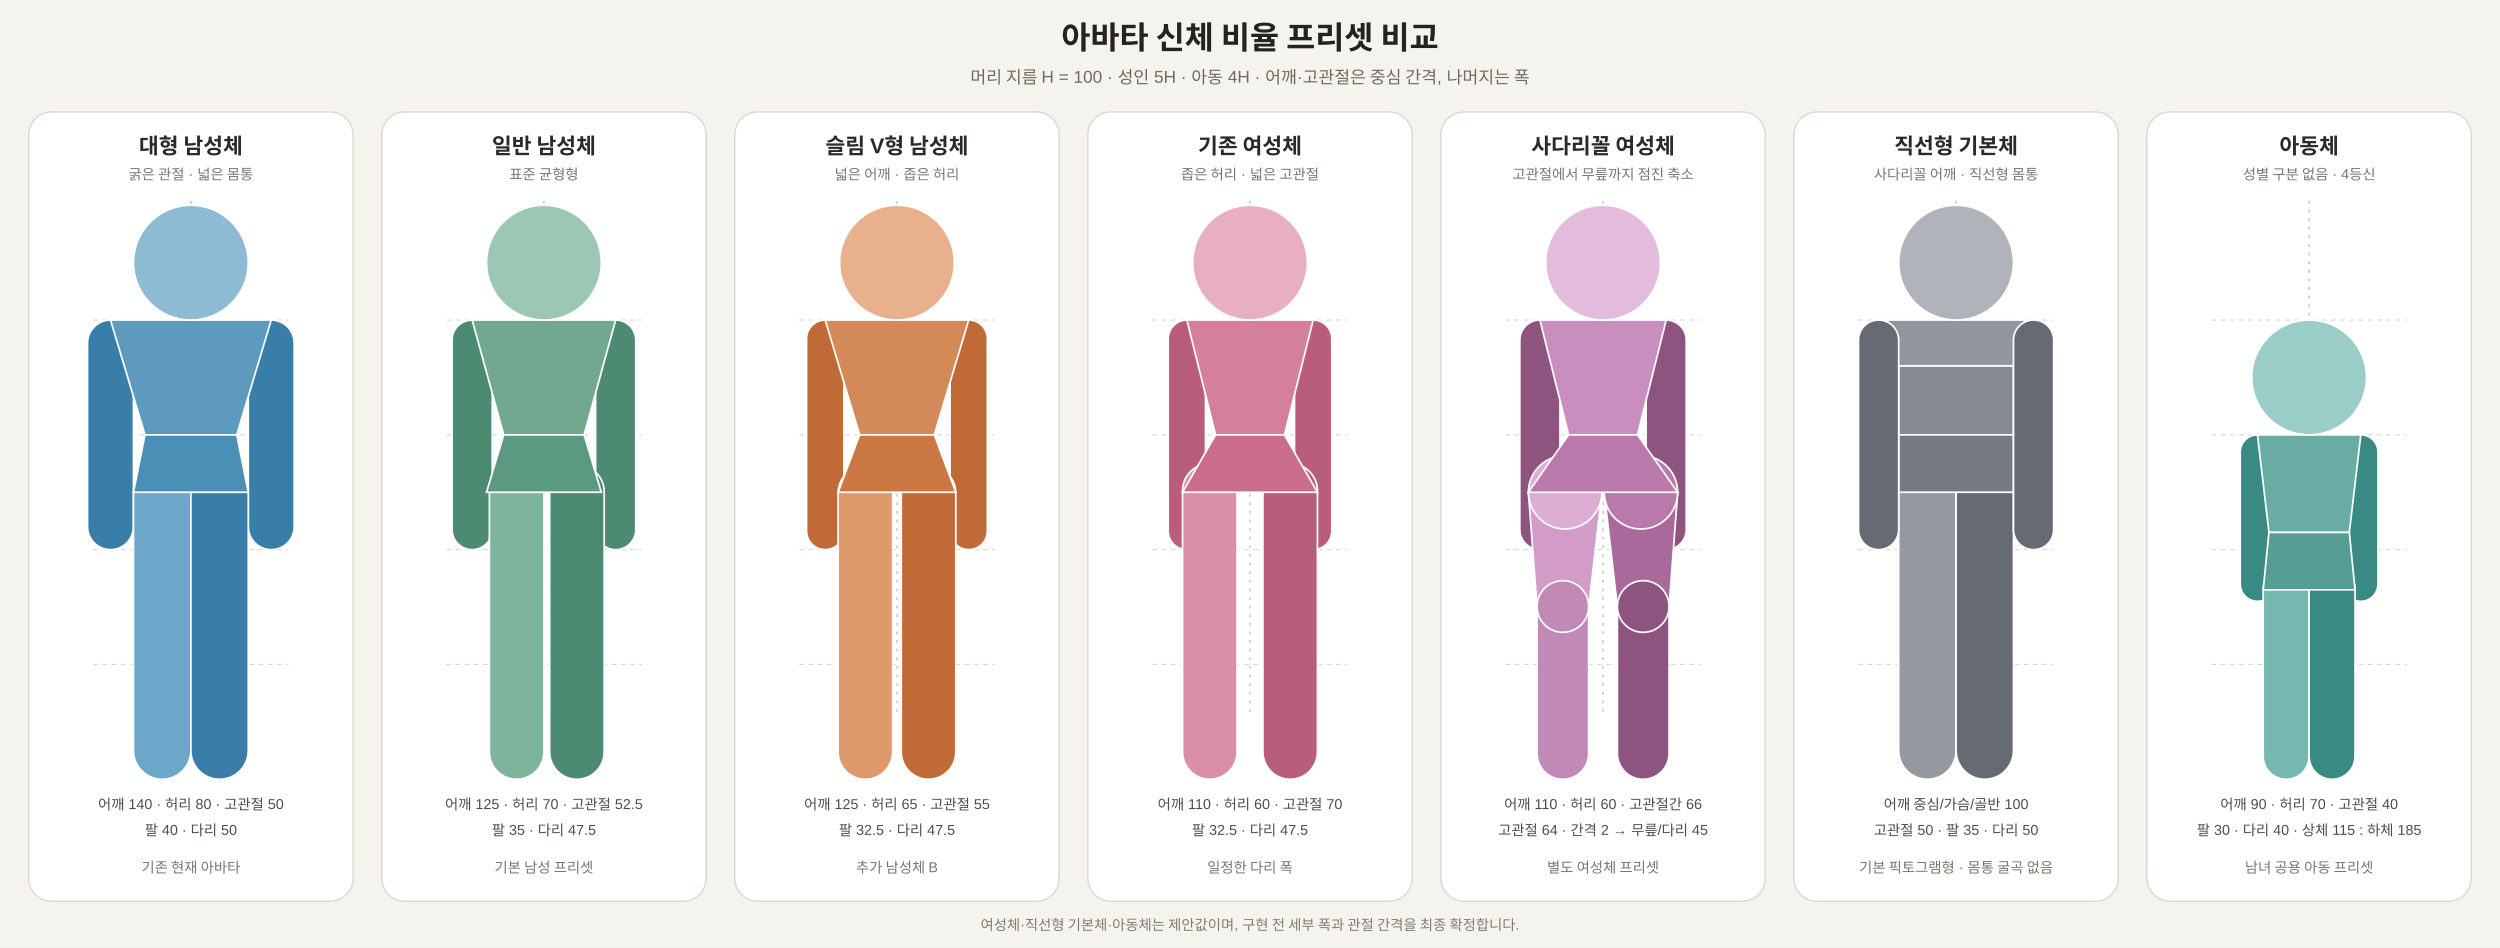
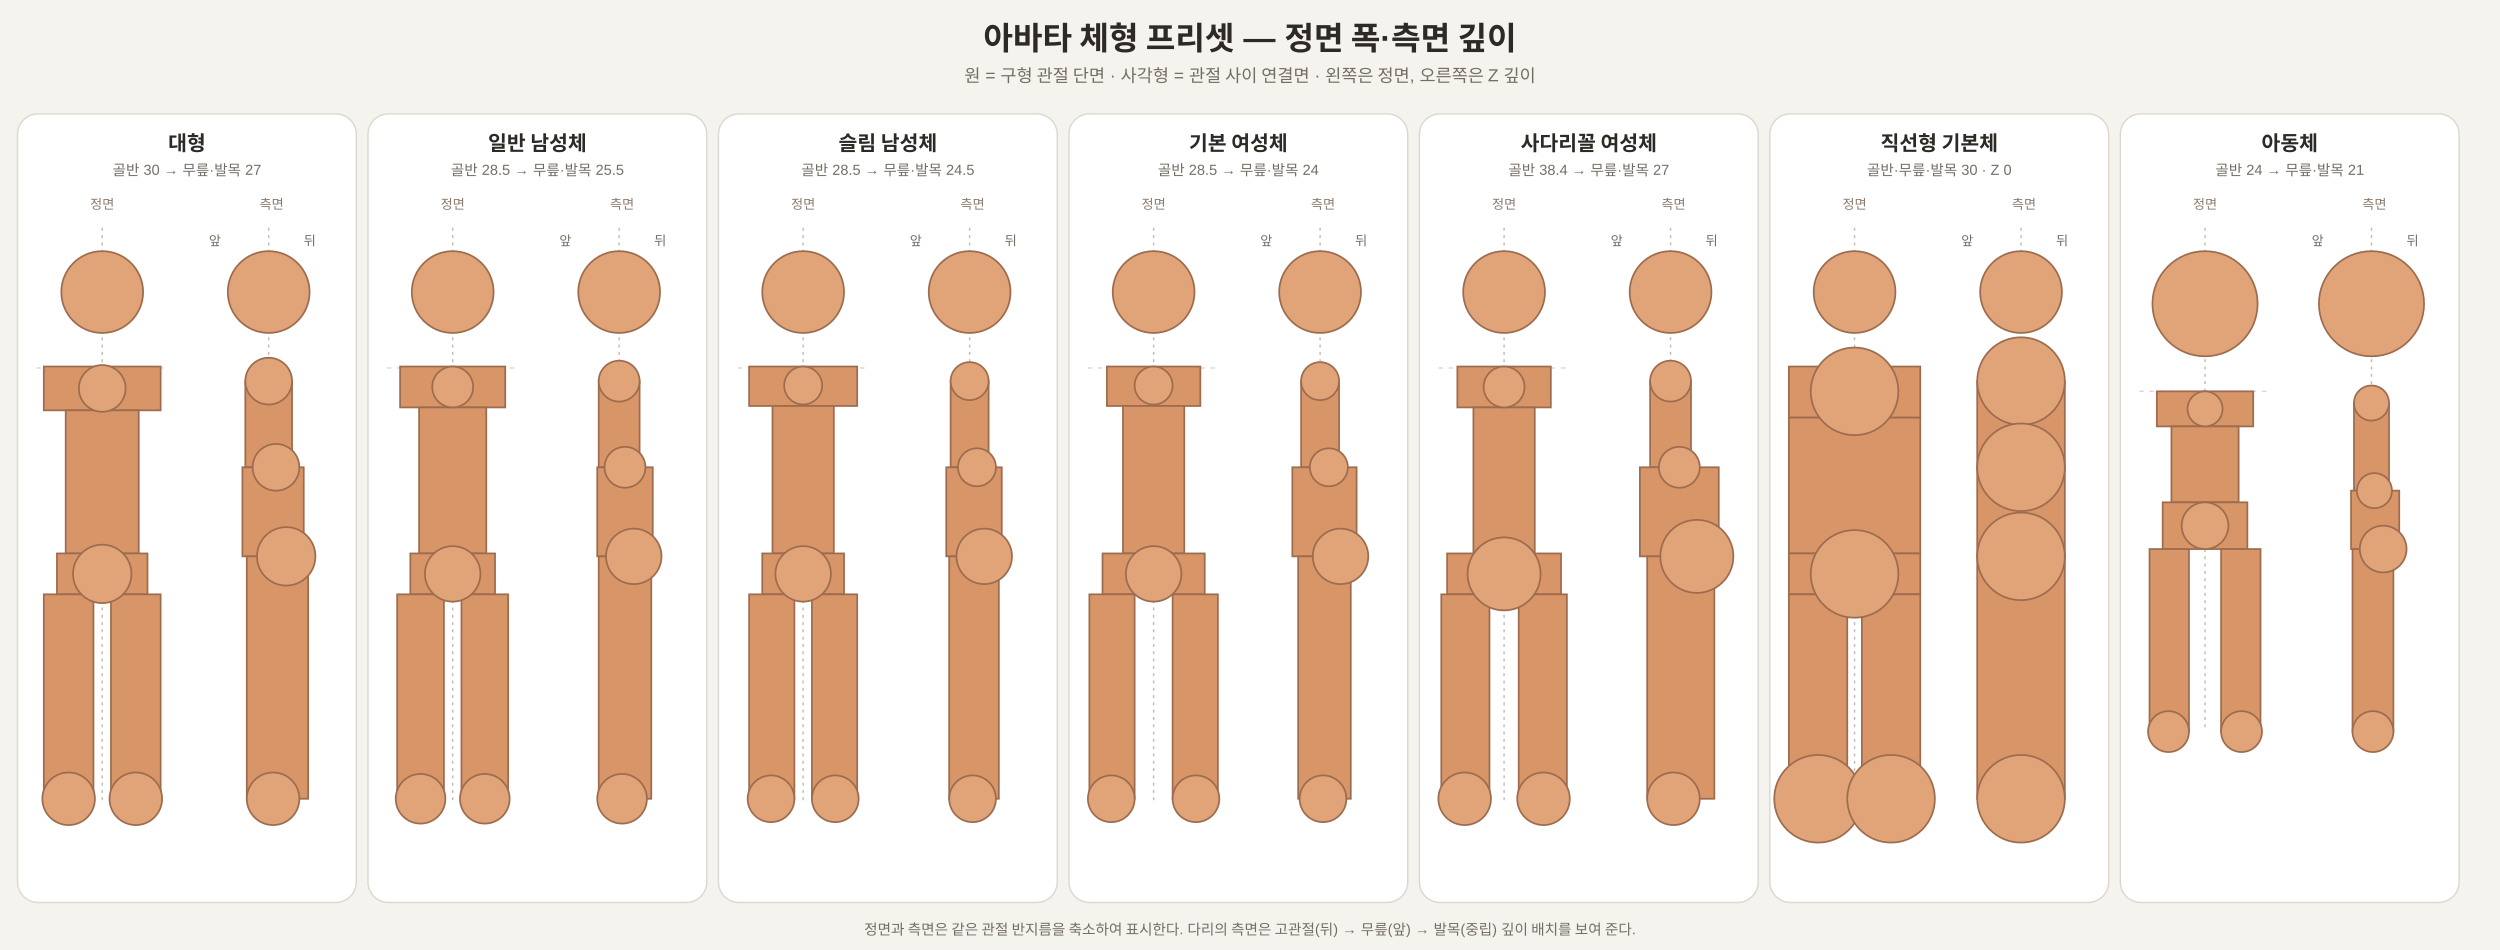
- <svg xmlns="http://www.w3.org/2000/svg" width="1742" height="660" viewBox="0 0 1742 660" fill="none">
-   <rect width="1742" height="660" fill="#F5F3EE" />
-   <text x="871" y="34" fill="#25231F" font-family="Arial, 'Noto Sans KR', sans-serif" font-size="22" font-weight="700" text-anchor="middle">아바타 신체 비율 프리셋 비교</text>
-   <text x="871" y="58" fill="#706A61" font-family="Arial, 'Noto Sans KR', sans-serif" font-size="12" text-anchor="middle">머리 지름 H = 100 · 성인 5H · 아동 4H · 어깨·고관절은 중심 간격, 나머지는 폭</text>
+ <svg xmlns="http://www.w3.org/2000/svg" width="1712" height="650" viewBox="0 0 1712 650">
  <defs>
    <style>
-       .card { fill: #FFFFFF; stroke: #DDD8CF; stroke-width: 1; }
-       .guide { stroke: #DCD7CF; stroke-width: 1; stroke-dasharray: 4 4; }
-       .center { stroke: #C9C3B9; stroke-width: 1; stroke-dasharray: 2 4; }
-       .title { fill: #2D2A26; font-family: Arial, 'Noto Sans KR', sans-serif; font-size: 15px; font-weight: 700; text-anchor: middle; }
-       .subtitle { fill: #7C756B; font-family: Arial, 'Noto Sans KR', sans-serif; font-size: 10px; text-anchor: middle; }
-       .metric { fill: #514C45; font-family: Arial, 'Noto Sans KR', sans-serif; font-size: 10px; text-anchor: middle; }
-       .outline { stroke: #FFFFFF; stroke-width: 1.5; }
+       .bg{fill:#f5f3ee}.card{fill:#fff;stroke:#ddd8cf}.grid{stroke:#ddd8cf;stroke-dasharray:3 4}.axis{stroke:#c3bcb3;stroke-dasharray:2 3}.joint{fill:#e1a478;stroke:#9d6c4e;stroke-width:1.2}.link{fill:#d89568;stroke:#9d6c4e;stroke-width:1.2}.title{fill:#2d2a26;font:700 14px Arial,'Noto Sans KR',sans-serif;text-anchor:middle}.note{fill:#746d64;font:10px Arial,'Noto Sans KR',sans-serif;text-anchor:middle}.label{fill:#8a796b;font:9px Arial,'Noto Sans KR',sans-serif;text-anchor:middle}.tiny{fill:#746d64;font:9px Arial,'Noto Sans KR',sans-serif}
    </style>
  </defs>
-   <g transform="translate(20 78)">
-     <rect class="card" width="226" height="550" rx="16" />
-     <text class="title" x="113" y="29">대형 남성체</text>
-     <text class="subtitle" x="113" y="47">굵은 관절 · 넓은 몸통</text>
-     <line class="center" x1="113" y1="62" x2="113" y2="422" />
-     <g transform="translate(45 65) scale(.8)">
-       <line class="guide" x1="0" y1="100" x2="170" y2="100" />
-       <line class="guide" x1="0" y1="200" x2="170" y2="200" />
-       <line class="guide" x1="0" y1="300" x2="170" y2="300" />
-       <line class="guide" x1="0" y1="400" x2="170" y2="400" />
-       <rect class="outline" x="-5" y="100" width="40" height="200" rx="20" fill="#397EA8" />
-       <rect class="outline" x="135" y="100" width="40" height="200" rx="20" fill="#397EA8" />
-       <rect class="outline" x="35" y="225" width="50" height="275" rx="25" fill="#6CA6C8" />
-       <rect class="outline" x="85" y="225" width="50" height="275" rx="25" fill="#397EA8" />
-       <path class="outline" d="M15 100H155L125 200H45L15 100Z" fill="#5E9ABD" />
-       <path class="outline" d="M45 200H125L135 250H35L45 200Z" fill="#4C8FB6" />
-       <rect class="outline" x="35" y="0" width="100" height="100" rx="50" fill="#8DBBD4" />
-     </g>
-     <text class="metric" x="113" y="486">어깨 140 · 허리 80 · 고관절 50</text>
-     <text class="metric" x="113" y="504">팔 40 · 다리 50</text>
-     <text class="subtitle" x="113" y="530">기존 현재 아바타</text>
-   </g>
-   <g transform="translate(266 78)">
-     <rect class="card" width="226" height="550" rx="16" />
-     <text class="title" x="113" y="29">일반 남성체</text>
-     <text class="subtitle" x="113" y="47">표준 균형형</text>
-     <line class="center" x1="113" y1="62" x2="113" y2="422" />
-     <g transform="translate(45 65) scale(.8)">
-       <line class="guide" x1="0" y1="100" x2="170" y2="100" />
-       <line class="guide" x1="0" y1="200" x2="170" y2="200" />
-       <line class="guide" x1="0" y1="300" x2="170" y2="300" />
-       <line class="guide" x1="0" y1="400" x2="170" y2="400" />
-       <rect class="outline" x="5" y="100" width="35" height="200" rx="17.5" fill="#4C8B72" />
-       <rect class="outline" x="130" y="100" width="35" height="200" rx="17.5" fill="#4C8B72" />
-       <rect class="outline" x="37.5" y="226" width="47.5" height="274" rx="23.75" fill="#7DB49B" />
-       <rect class="outline" x="90" y="226" width="47.5" height="274" rx="23.75" fill="#4C8B72" />
-       <path class="outline" d="M22.5 100H147.5L120 200H50L22.5 100Z" fill="#70A990" />
-       <path class="outline" d="M50 200H120L135 250H35L50 200Z" fill="#5B9A80" />
-       <rect class="outline" x="35" y="0" width="100" height="100" rx="50" fill="#9BC7B3" />
-     </g>
-     <text class="metric" x="113" y="486">어깨 125 · 허리 70 · 고관절 52.5</text>
-     <text class="metric" x="113" y="504">팔 35 · 다리 47.5</text>
-     <text class="subtitle" x="113" y="530">기본 남성 프리셋</text>
-   </g>
-   <g transform="translate(512 78)">
-     <rect class="card" width="226" height="550" rx="16" />
-     <text class="title" x="113" y="29">슬림 V형 남성체</text>
-     <text class="subtitle" x="113" y="47">넓은 어깨 · 좁은 허리</text>
-     <line class="center" x1="113" y1="62" x2="113" y2="422" />
-     <g transform="translate(45 65) scale(.8)">
-       <line class="guide" x1="0" y1="100" x2="170" y2="100" />
-       <line class="guide" x1="0" y1="200" x2="170" y2="200" />
-       <line class="guide" x1="0" y1="300" x2="170" y2="300" />
-       <line class="guide" x1="0" y1="400" x2="170" y2="400" />
-       <rect class="outline" x="6.25" y="100" width="32.5" height="200" rx="16.25" fill="#C06B37" />
-       <rect class="outline" x="131.25" y="100" width="32.5" height="200" rx="16.25" fill="#C06B37" />
-       <rect class="outline" x="33.75" y="227" width="47.5" height="273" rx="23.75" fill="#DD986C" />
-       <rect class="outline" x="88.75" y="227" width="47.5" height="273" rx="23.75" fill="#C06B37" />
-       <path class="outline" d="M22.5 100H147.5L117.5 200H52.5L22.5 100Z" fill="#D48959" />
-       <path class="outline" d="M52.5 200H117.5L136.25 250H33.75L52.5 200Z" fill="#CA7744" />
-       <rect class="outline" x="35" y="0" width="100" height="100" rx="50" fill="#E9B08C" />
-     </g>
-     <text class="metric" x="113" y="486">어깨 125 · 허리 65 · 고관절 55</text>
-     <text class="metric" x="113" y="504">팔 32.5 · 다리 47.5</text>
-     <text class="subtitle" x="113" y="530">추가 남성체 B</text>
-   </g>
-   <g transform="translate(758 78)">
-     <rect class="card" width="226" height="550" rx="16" />
-     <text class="title" x="113" y="29">기존 여성체</text>
-     <text class="subtitle" x="113" y="47">좁은 허리 · 넓은 고관절</text>
-     <line class="center" x1="113" y1="62" x2="113" y2="422" />
-     <g transform="translate(45 65) scale(.8)">
-       <line class="guide" x1="0" y1="100" x2="170" y2="100" />
-       <line class="guide" x1="0" y1="200" x2="170" y2="200" />
-       <line class="guide" x1="0" y1="300" x2="170" y2="300" />
-       <line class="guide" x1="0" y1="400" x2="170" y2="400" />
-       <rect class="outline" x="13.75" y="100" width="32.5" height="200" rx="16.25" fill="#B85E7B" />
-       <rect class="outline" x="123.75" y="100" width="32.5" height="200" rx="16.25" fill="#B85E7B" />
-       <rect class="outline" x="26.25" y="225" width="47.5" height="275" rx="23.75" fill="#D990A7" />
-       <rect class="outline" x="96.25" y="225" width="47.5" height="275" rx="23.75" fill="#B85E7B" />
-       <path class="outline" d="M30 100H140L115 200H55L30 100Z" fill="#D47F9B" />
-       <path class="outline" d="M55 200H115L143.75 250H26.25L55 200Z" fill="#C96D8A" />
-       <rect class="outline" x="35" y="0" width="100" height="100" rx="50" fill="#E7AFC1" />
-     </g>
-     <text class="metric" x="113" y="486">어깨 110 · 허리 60 · 고관절 70</text>
-     <text class="metric" x="113" y="504">팔 32.5 · 다리 47.5</text>
-     <text class="subtitle" x="113" y="530">일정한 다리 폭</text>
-   </g>
-   <g transform="translate(1004 78)">
-     <rect class="card" width="226" height="550" rx="16" />
-     <text class="title" x="113" y="29">사다리꼴 여성체</text>
-     <text class="subtitle" x="113" y="47">고관절에서 무릎까지 점진 축소</text>
-     <line class="center" x1="113" y1="62" x2="113" y2="422" />
-     <g transform="translate(45 65) scale(.8)">
-       <line class="guide" x1="0" y1="100" x2="170" y2="100" />
-       <line class="guide" x1="0" y1="200" x2="170" y2="200" />
-       <line class="guide" x1="0" y1="300" x2="170" y2="300" />
-       <line class="guide" x1="0" y1="400" x2="170" y2="400" />
-       <rect class="outline" x="12.5" y="100" width="35" height="200" rx="17.5" fill="#8D547F" />
-       <rect class="outline" x="122.5" y="100" width="35" height="200" rx="17.5" fill="#8D547F" />
-       <rect class="outline" x="27.5" y="327" width="45" height="173" rx="22.5" fill="#C18AB6" />
-       <rect class="outline" x="97.5" y="327" width="45" height="173" rx="22.5" fill="#8D547F" />
-       <path class="outline" d="M20 250H84L72.5 350H27.5L20 250Z" fill="#D29BC8" />
-       <path class="outline" d="M86 250H150L142.5 350H97.5L86 250Z" fill="#A9699A" />
-       <rect class="outline" x="20" y="218" width="64" height="64" rx="32" fill="#DDAED4" />
-       <rect class="outline" x="86" y="218" width="64" height="64" rx="32" fill="#B979AA" />
-       <rect class="outline" x="27.5" y="327" width="45" height="45" rx="22.5" fill="#C18AB6" />
-       <rect class="outline" x="97.5" y="327" width="45" height="45" rx="22.5" fill="#8D547F" />
-       <path class="outline" d="M30 100H140L115 200H55L30 100Z" fill="#C98EBE" />
-       <path class="outline" d="M55 200H115L150 250H20L55 200Z" fill="#B979AA" />
-       <rect class="outline" x="35" y="0" width="100" height="100" rx="50" fill="#E3BBDD" />
-     </g>
-     <text class="metric" x="113" y="486">어깨 110 · 허리 60 · 고관절간 66</text>
-     <text class="metric" x="113" y="504">고관절 64 · 간격 2 → 무릎/다리 45</text>
-     <text class="subtitle" x="113" y="530">별도 여성체 프리셋</text>
-   </g>
-   <g transform="translate(1250 78)">
-     <rect class="card" width="226" height="550" rx="16" />
-     <text class="title" x="113" y="29">직선형 기본체</text>
-     <text class="subtitle" x="113" y="47">사다리꼴 어깨 · 직선형 몸통</text>
-     <line class="center" x1="113" y1="62" x2="113" y2="422" />
-     <g transform="translate(45 65) scale(.8)">
-       <line class="guide" x1="0" y1="100" x2="170" y2="100" />
-       <line class="guide" x1="0" y1="200" x2="170" y2="200" />
-       <line class="guide" x1="0" y1="300" x2="170" y2="300" />
-       <line class="guide" x1="0" y1="400" x2="170" y2="400" />
-       <rect class="outline" x="35" y="225" width="50" height="275" rx="25" fill="#9499A1" />
-       <rect class="outline" x="85" y="225" width="50" height="275" rx="25" fill="#666B73" />
-       <path class="outline" d="M25 100H145L135 140H35L25 100Z" fill="#92969D" />
-       <rect class="outline" x="35" y="140" width="100" height="60" fill="#858A92" />
-       <rect class="outline" x="35" y="200" width="100" height="50" fill="#747982" />
-       <rect class="outline" x="35" y="0" width="100" height="100" rx="50" fill="#B0B4BA" />
-       <rect class="outline" x="0" y="100" width="35" height="200" rx="17.5" fill="#666B73" />
-       <rect class="outline" x="135" y="100" width="35" height="200" rx="17.5" fill="#666B73" />
-     </g>
-     <text class="metric" x="113" y="486">어깨 중심/가슴/골반 100</text>
-     <text class="metric" x="113" y="504">고관절 50 · 팔 35 · 다리 50</text>
-     <text class="subtitle" x="113" y="530">기본 픽토그램형 · 몸통 굴곡 없음</text>
-   </g>
-   <g transform="translate(1496 78)">
-     <rect class="card" width="226" height="550" rx="16" />
-     <text class="title" x="113" y="29">아동체</text>
-     <text class="subtitle" x="113" y="47">성별 구분 없음 · 4등신</text>
-     <line class="center" x1="113" y1="62" x2="113" y2="422" />
-     <g transform="translate(45 65) scale(.8)">
-       <line class="guide" x1="0" y1="100" x2="170" y2="100" />
-       <line class="guide" x1="0" y1="200" x2="170" y2="200" />
-       <line class="guide" x1="0" y1="300" x2="170" y2="300" />
-       <line class="guide" x1="0" y1="400" x2="170" y2="400" />
-       <rect class="outline" x="25" y="200" width="30" height="145" rx="15" fill="#398A83" />
-       <rect class="outline" x="115" y="200" width="30" height="145" rx="15" fill="#398A83" />
-       <rect class="outline" x="45" y="315" width="40" height="185" rx="20" fill="#75B8B0" />
-       <rect class="outline" x="85" y="315" width="40" height="185" rx="20" fill="#398A83" />
-       <path class="outline" d="M40 200H130L120 285H50L40 200Z" fill="#69ACA4" />
-       <path class="outline" d="M50 285H120L125 335H45L50 285Z" fill="#559D95" />
-       <rect class="outline" x="35" y="100" width="100" height="100" rx="50" fill="#9ACDC7" />
-     </g>
-     <text class="metric" x="113" y="486">어깨 90 · 허리 70 · 고관절 40</text>
-     <text class="metric" x="113" y="504">팔 30 · 다리 40 · 상체 115 : 하체 185</text>
-     <text class="subtitle" x="113" y="530">남녀 공용 아동 프리셋</text>
-   </g>
-   <text x="871" y="648" fill="#827B71" font-family="Arial, 'Noto Sans KR', sans-serif" font-size="10" text-anchor="middle">여성체·직선형 기본체·아동체는 제안값이며, 구현 전 세부 폭과 관절 간격을 최종 확정합니다.</text>
+   <rect class="bg" width="1712" height="650" />
+   <text class="title" x="856" y="34" style="font-size:22px">아바타 체형 프리셋 — 정면 폭·측면 깊이</text>
+   <text class="note" x="856" y="56" style="font-size:12px">원 = 구형 관절 단면 · 사각형 = 관절 사이 연결면 · 왼쪽은 정면, 오른쪽은 Z 깊이</text>
+   <g transform="translate(12 78)">
+     <rect class="card" width="232" height="540" rx="14" />
+     <text class="title" x="116" y="25">대형</text>
+     <text class="note" x="116" y="42">골반 30 → 무릎·발목 27</text>
+     <text class="label" x="58" y="65">정면</text>
+     <text class="label" x="174" y="65">측면</text>
+     <g transform="translate(13 78)">
+       <line class="axis" x1="45" y1="0" x2="45" y2="392" />
+       <line class="grid" x1="0" y1="96" x2="90" y2="96" />
+       <rect class="link" x="5" y="95" width="80" height="30" />
+       <rect class="link" x="20" y="125" width="50" height="98" />
+       <rect class="link" x="14" y="223" width="62" height="28" />
+       <rect class="link" x="5" y="251" width="34" height="140" />
+       <rect class="link" x="51" y="251" width="34" height="140" />
+       <circle class="joint" cx="45" cy="44" r="28" />
+       <circle class="joint" cx="45" cy="110" r="16" />
+       <circle class="joint" cx="45" cy="237" r="20" />
+       <circle class="joint" cx="22" cy="391" r="18" />
+       <circle class="joint" cx="68" cy="391" r="18" />
+     </g>
+     <g transform="translate(126 78)">
+       <line class="axis" x1="46" y1="0" x2="46" y2="392" />
+       <text class="tiny" x="5" y="12">앞</text>
+       <text class="tiny" x="70" y="12">뒤</text>
+       <rect class="link" x="30" y="105" width="32" height="59" />
+       <rect class="link" x="28" y="164" width="42" height="61" />
+       <rect class="link" x="31" y="225" width="42" height="166" />
+       <circle class="joint" cx="46" cy="44" r="28" />
+       <circle class="joint" cx="46" cy="105" r="16" />
+       <circle class="joint" cx="51" cy="164" r="16" />
+       <circle class="joint" cx="58" cy="225" r="20" />
+       <circle class="joint" cx="49" cy="391" r="18" />
+     </g>
+   </g>
+   <g transform="translate(252 78)">
+     <rect class="card" width="232" height="540" rx="14" />
+     <text class="title" x="116" y="25">일반 남성체</text>
+     <text class="note" x="116" y="42">골반 28.5 → 무릎·발목 25.5</text>
+     <text class="label" x="58" y="65">정면</text>
+     <text class="label" x="174" y="65">측면</text>
+     <g transform="translate(13 78)">
+       <line class="axis" x1="45" y1="0" x2="45" y2="392" />
+       <line class="grid" x1="0" y1="96" x2="90" y2="96" />
+       <rect class="link" x="9" y="95" width="72" height="28" />
+       <rect class="link" x="22" y="123" width="46" height="100" />
+       <rect class="link" x="16" y="223" width="58" height="28" />
+       <rect class="link" x="7" y="251" width="32" height="140" />
+       <rect class="link" x="51" y="251" width="32" height="140" />
+       <circle class="joint" cx="45" cy="44" r="28" />
+       <circle class="joint" cx="45" cy="109" r="14" />
+       <circle class="joint" cx="45" cy="237" r="19" />
+       <circle class="joint" cx="23" cy="391" r="17" />
+       <circle class="joint" cx="67" cy="391" r="17" />
+     </g>
+     <g transform="translate(126 78)">
+       <line class="axis" x1="46" y1="0" x2="46" y2="392" />
+       <text class="tiny" x="5" y="12">앞</text>
+       <text class="tiny" x="70" y="12">뒤</text>
+       <rect class="link" x="32" y="105" width="28" height="59" />
+       <rect class="link" x="31" y="164" width="38" height="61" />
+       <rect class="link" x="32" y="225" width="36" height="166" />
+       <circle class="joint" cx="46" cy="44" r="28" />
+       <circle class="joint" cx="46" cy="105" r="14" />
+       <circle class="joint" cx="50" cy="164" r="14" />
+       <circle class="joint" cx="56" cy="225" r="19" />
+       <circle class="joint" cx="48" cy="391" r="17" />
+     </g>
+   </g>
+   <g transform="translate(492 78)">
+     <rect class="card" width="232" height="540" rx="14" />
+     <text class="title" x="116" y="25">슬림 남성체</text>
+     <text class="note" x="116" y="42">골반 28.5 → 무릎·발목 24.5</text>
+     <text class="label" x="58" y="65">정면</text>
+     <text class="label" x="174" y="65">측면</text>
+     <g transform="translate(13 78)">
+       <line class="axis" x1="45" y1="0" x2="45" y2="392" />
+       <line class="grid" x1="0" y1="96" x2="90" y2="96" />
+       <rect class="link" x="8" y="95" width="74" height="27" />
+       <rect class="link" x="24" y="122" width="42" height="101" />
+       <rect class="link" x="17" y="223" width="56" height="28" />
+       <rect class="link" x="8" y="251" width="31" height="140" />
+       <rect class="link" x="51" y="251" width="31" height="140" />
+       <circle class="joint" cx="45" cy="44" r="28" />
+       <circle class="joint" cx="45" cy="108" r="13" />
+       <circle class="joint" cx="45" cy="237" r="19" />
+       <circle class="joint" cx="23" cy="391" r="16" />
+       <circle class="joint" cx="67" cy="391" r="16" />
+     </g>
+     <g transform="translate(126 78)">
+       <line class="axis" x1="46" y1="0" x2="46" y2="392" />
+       <text class="tiny" x="5" y="12">앞</text>
+       <text class="tiny" x="70" y="12">뒤</text>
+       <rect class="link" x="33" y="105" width="26" height="59" />
+       <rect class="link" x="30" y="164" width="38" height="61" />
+       <rect class="link" x="32" y="225" width="34" height="166" />
+       <circle class="joint" cx="46" cy="44" r="28" />
+       <circle class="joint" cx="46" cy="105" r="13" />
+       <circle class="joint" cx="51" cy="164" r="13" />
+       <circle class="joint" cx="56" cy="225" r="19" />
+       <circle class="joint" cx="48" cy="391" r="16" />
+     </g>
+   </g>
+   <g transform="translate(732 78)">
+     <rect class="card" width="232" height="540" rx="14" />
+     <text class="title" x="116" y="25">기본 여성체</text>
+     <text class="note" x="116" y="42">골반 28.5 → 무릎·발목 24</text>
+     <text class="label" x="58" y="65">정면</text>
+     <text class="label" x="174" y="65">측면</text>
+     <g transform="translate(13 78)">
+       <line class="axis" x1="45" y1="0" x2="45" y2="392" />
+       <line class="grid" x1="0" y1="96" x2="90" y2="96" />
+       <rect class="link" x="13" y="95" width="64" height="27" />
+       <rect class="link" x="24" y="122" width="42" height="101" />
+       <rect class="link" x="10" y="223" width="70" height="28" />
+       <rect class="link" x="1" y="251" width="31" height="140" />
+       <rect class="link" x="58" y="251" width="31" height="140" />
+       <circle class="joint" cx="45" cy="44" r="28" />
+       <circle class="joint" cx="45" cy="108" r="13" />
+       <circle class="joint" cx="45" cy="237" r="19" />
+       <circle class="joint" cx="16" cy="391" r="16" />
+       <circle class="joint" cx="74" cy="391" r="16" />
+     </g>
+     <g transform="translate(126 78)">
+       <line class="axis" x1="46" y1="0" x2="46" y2="392" />
+       <text class="tiny" x="5" y="12">앞</text>
+       <text class="tiny" x="70" y="12">뒤</text>
+       <rect class="link" x="33" y="105" width="26" height="59" />
+       <rect class="link" x="27" y="164" width="44" height="61" />
+       <rect class="link" x="31" y="225" width="36" height="166" />
+       <circle class="joint" cx="46" cy="44" r="28" />
+       <circle class="joint" cx="46" cy="105" r="13" />
+       <circle class="joint" cx="52" cy="164" r="13" />
+       <circle class="joint" cx="60" cy="225" r="19" />
+       <circle class="joint" cx="48" cy="391" r="16" />
+     </g>
+   </g>
+   <g transform="translate(972 78)">
+     <rect class="card" width="232" height="540" rx="14" />
+     <text class="title" x="116" y="25">사다리꼴 여성체</text>
+     <text class="note" x="116" y="42">골반 38.4 → 무릎·발목 27</text>
+     <text class="label" x="58" y="65">정면</text>
+     <text class="label" x="174" y="65">측면</text>
+     <g transform="translate(13 78)">
+       <line class="axis" x1="45" y1="0" x2="45" y2="392" />
+       <line class="grid" x1="0" y1="96" x2="90" y2="96" />
+       <rect class="link" x="13" y="95" width="64" height="28" />
+       <rect class="link" x="24" y="123" width="42" height="100" />
+       <rect class="link" x="6" y="223" width="78" height="28" />
+       <rect class="link" x="2" y="251" width="33" height="140" />
+       <rect class="link" x="55" y="251" width="33" height="140" />
+       <circle class="joint" cx="45" cy="44" r="28" />
+       <circle class="joint" cx="45" cy="109" r="14" />
+       <circle class="joint" cx="45" cy="237" r="25" />
+       <circle class="joint" cx="18" cy="391" r="18" />
+       <circle class="joint" cx="72" cy="391" r="18" />
+     </g>
+     <g transform="translate(126 78)">
+       <line class="axis" x1="46" y1="0" x2="46" y2="392" />
+       <text class="tiny" x="5" y="12">앞</text>
+       <text class="tiny" x="70" y="12">뒤</text>
+       <rect class="link" x="32" y="105" width="28" height="59" />
+       <rect class="link" x="25" y="164" width="54" height="61" />
+       <rect class="link" x="30" y="225" width="46" height="166" />
+       <circle class="joint" cx="46" cy="44" r="28" />
+       <circle class="joint" cx="46" cy="105" r="14" />
+       <circle class="joint" cx="52" cy="164" r="14" />
+       <circle class="joint" cx="64" cy="225" r="25" />
+       <circle class="joint" cx="48" cy="391" r="18" />
+     </g>
+   </g>
+   <g transform="translate(1212 78)">
+     <rect class="card" width="232" height="540" rx="14" />
+     <text class="title" x="116" y="25">직선형 기본체</text>
+     <text class="note" x="116" y="42">골반·무릎·발목 30 · Z 0</text>
+     <text class="label" x="58" y="65">정면</text>
+     <text class="label" x="174" y="65">측면</text>
+     <g transform="translate(13 78)">
+       <line class="axis" x1="45" y1="0" x2="45" y2="392" />
+       <line class="grid" x1="0" y1="96" x2="90" y2="96" />
+       <rect class="link" x="0" y="95" width="90" height="35" />
+       <rect class="link" x="0" y="130" width="90" height="93" />
+       <rect class="link" x="0" y="223" width="90" height="28" />
+       <rect class="link" x="0" y="251" width="40" height="140" />
+       <rect class="link" x="50" y="251" width="40" height="140" />
+       <circle class="joint" cx="45" cy="44" r="28" />
+       <circle class="joint" cx="45" cy="112" r="30" />
+       <circle class="joint" cx="45" cy="237" r="30" />
+       <circle class="joint" cx="20" cy="391" r="30" />
+       <circle class="joint" cx="70" cy="391" r="30" />
+     </g>
+     <g transform="translate(126 78)">
+       <line class="axis" x1="46" y1="0" x2="46" y2="392" />
+       <text class="tiny" x="5" y="12">앞</text>
+       <text class="tiny" x="70" y="12">뒤</text>
+       <rect class="link" x="16" y="105" width="60" height="59" />
+       <rect class="link" x="16" y="164" width="60" height="61" />
+       <rect class="link" x="16" y="225" width="60" height="166" />
+       <circle class="joint" cx="46" cy="44" r="28" />
+       <circle class="joint" cx="46" cy="105" r="30" />
+       <circle class="joint" cx="46" cy="164" r="30" />
+       <circle class="joint" cx="46" cy="225" r="30" />
+       <circle class="joint" cx="46" cy="391" r="30" />
+     </g>
+   </g>
+   <g transform="translate(1452 78)">
+     <rect class="card" width="232" height="540" rx="14" />
+     <text class="title" x="116" y="25">아동체</text>
+     <text class="note" x="116" y="42">골반 24 → 무릎·발목 21</text>
+     <text class="label" x="58" y="65">정면</text>
+     <text class="label" x="174" y="65">측면</text>
+     <g transform="translate(13 78)">
+       <line class="axis" x1="45" y1="0" x2="45" y2="345" />
+       <line class="grid" x1="0" y1="112" x2="90" y2="112" />
+       <rect class="link" x="12" y="112" width="66" height="24" />
+       <rect class="link" x="22" y="136" width="46" height="52" />
+       <rect class="link" x="16" y="188" width="58" height="32" />
+       <rect class="link" x="7" y="220" width="27" height="125" />
+       <rect class="link" x="56" y="220" width="27" height="125" />
+       <circle class="joint" cx="45" cy="52" r="36" />
+       <circle class="joint" cx="45" cy="124" r="12" />
+       <circle class="joint" cx="45" cy="204" r="16" />
+       <circle class="joint" cx="20" cy="345" r="14" />
+       <circle class="joint" cx="70" cy="345" r="14" />
+     </g>
+     <g transform="translate(126 78)">
+       <line class="axis" x1="46" y1="0" x2="46" y2="345" />
+       <text class="tiny" x="5" y="12">앞</text>
+       <text class="tiny" x="70" y="12">뒤</text>
+       <rect class="link" x="34" y="120" width="24" height="60" />
+       <rect class="link" x="32" y="180" width="33" height="40" />
+       <rect class="link" x="33" y="220" width="28" height="125" />
+       <circle class="joint" cx="46" cy="52" r="36" />
+       <circle class="joint" cx="46" cy="120" r="12" />
+       <circle class="joint" cx="48" cy="180" r="12" />
+       <circle class="joint" cx="54" cy="220" r="16" />
+       <circle class="joint" cx="47" cy="345" r="14" />
+     </g>
+   </g>
+   <text class="note" x="856" y="640">정면과 측면은 같은 관절 반지름을 축소하여 표시한다. 다리의 측면은 고관절(뒤) → 무릎(앞) → 발목(중립) 깊이 배치를 보여 준다.</text>
</svg>
